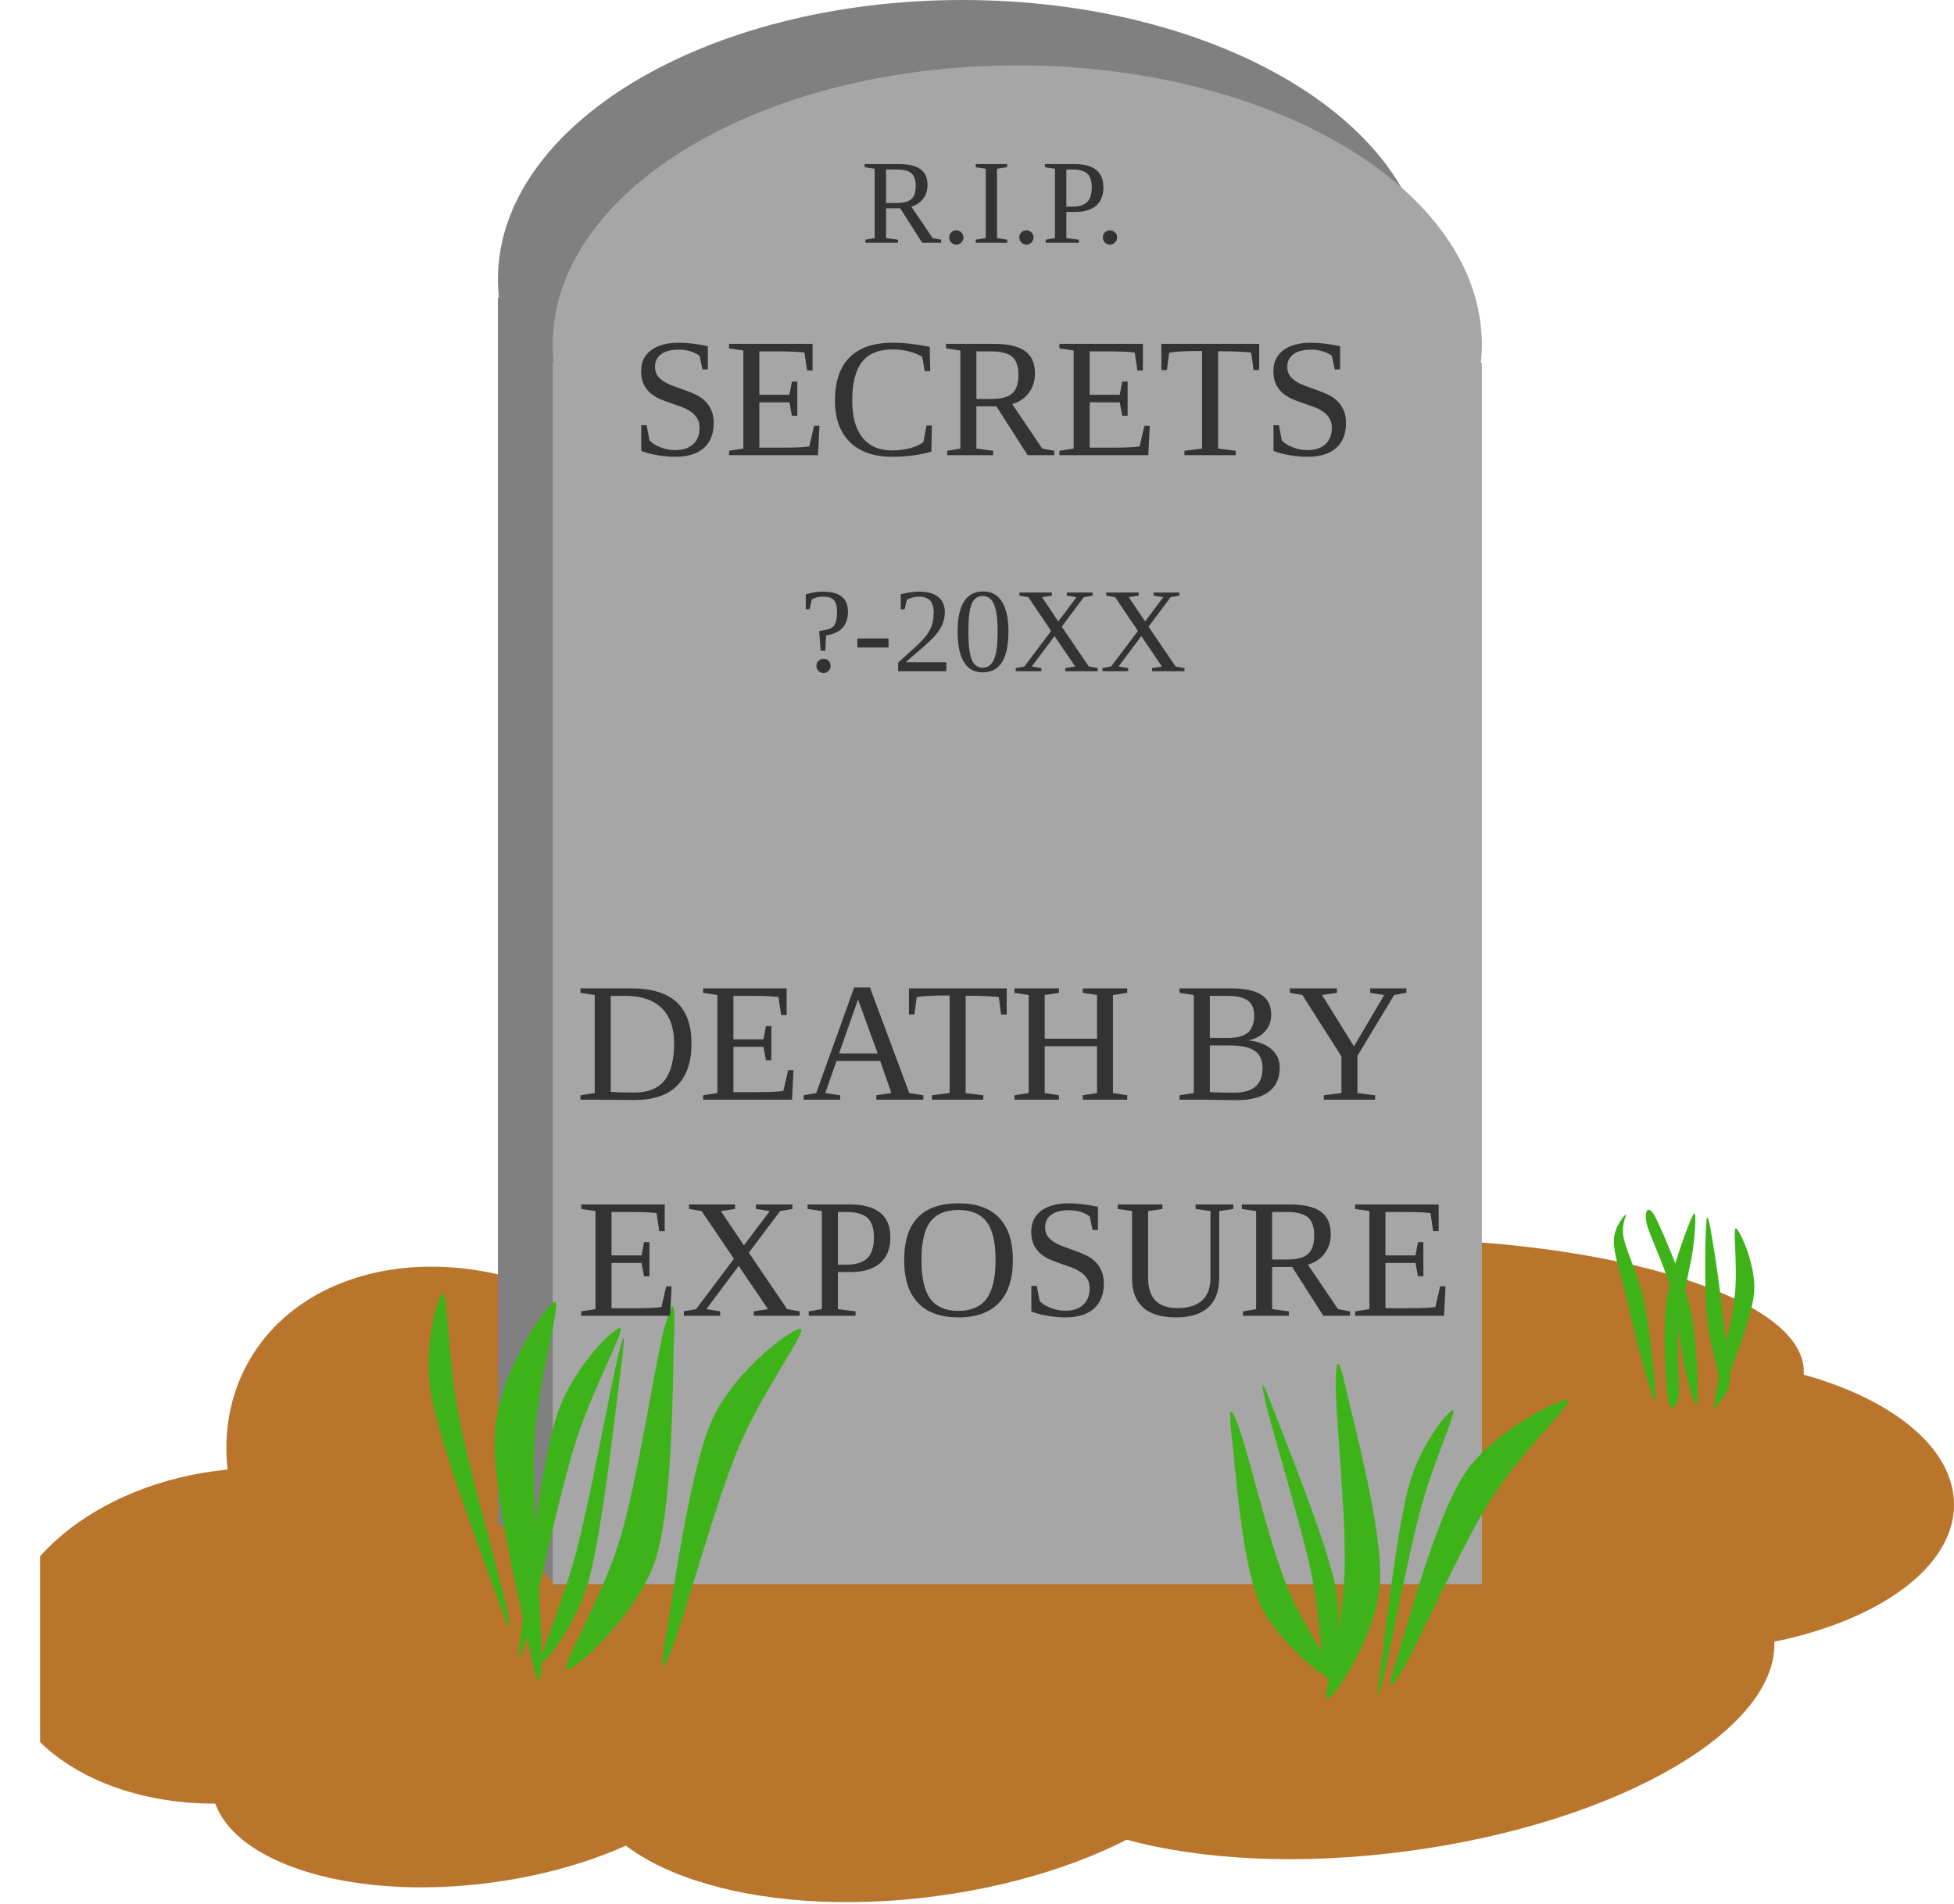
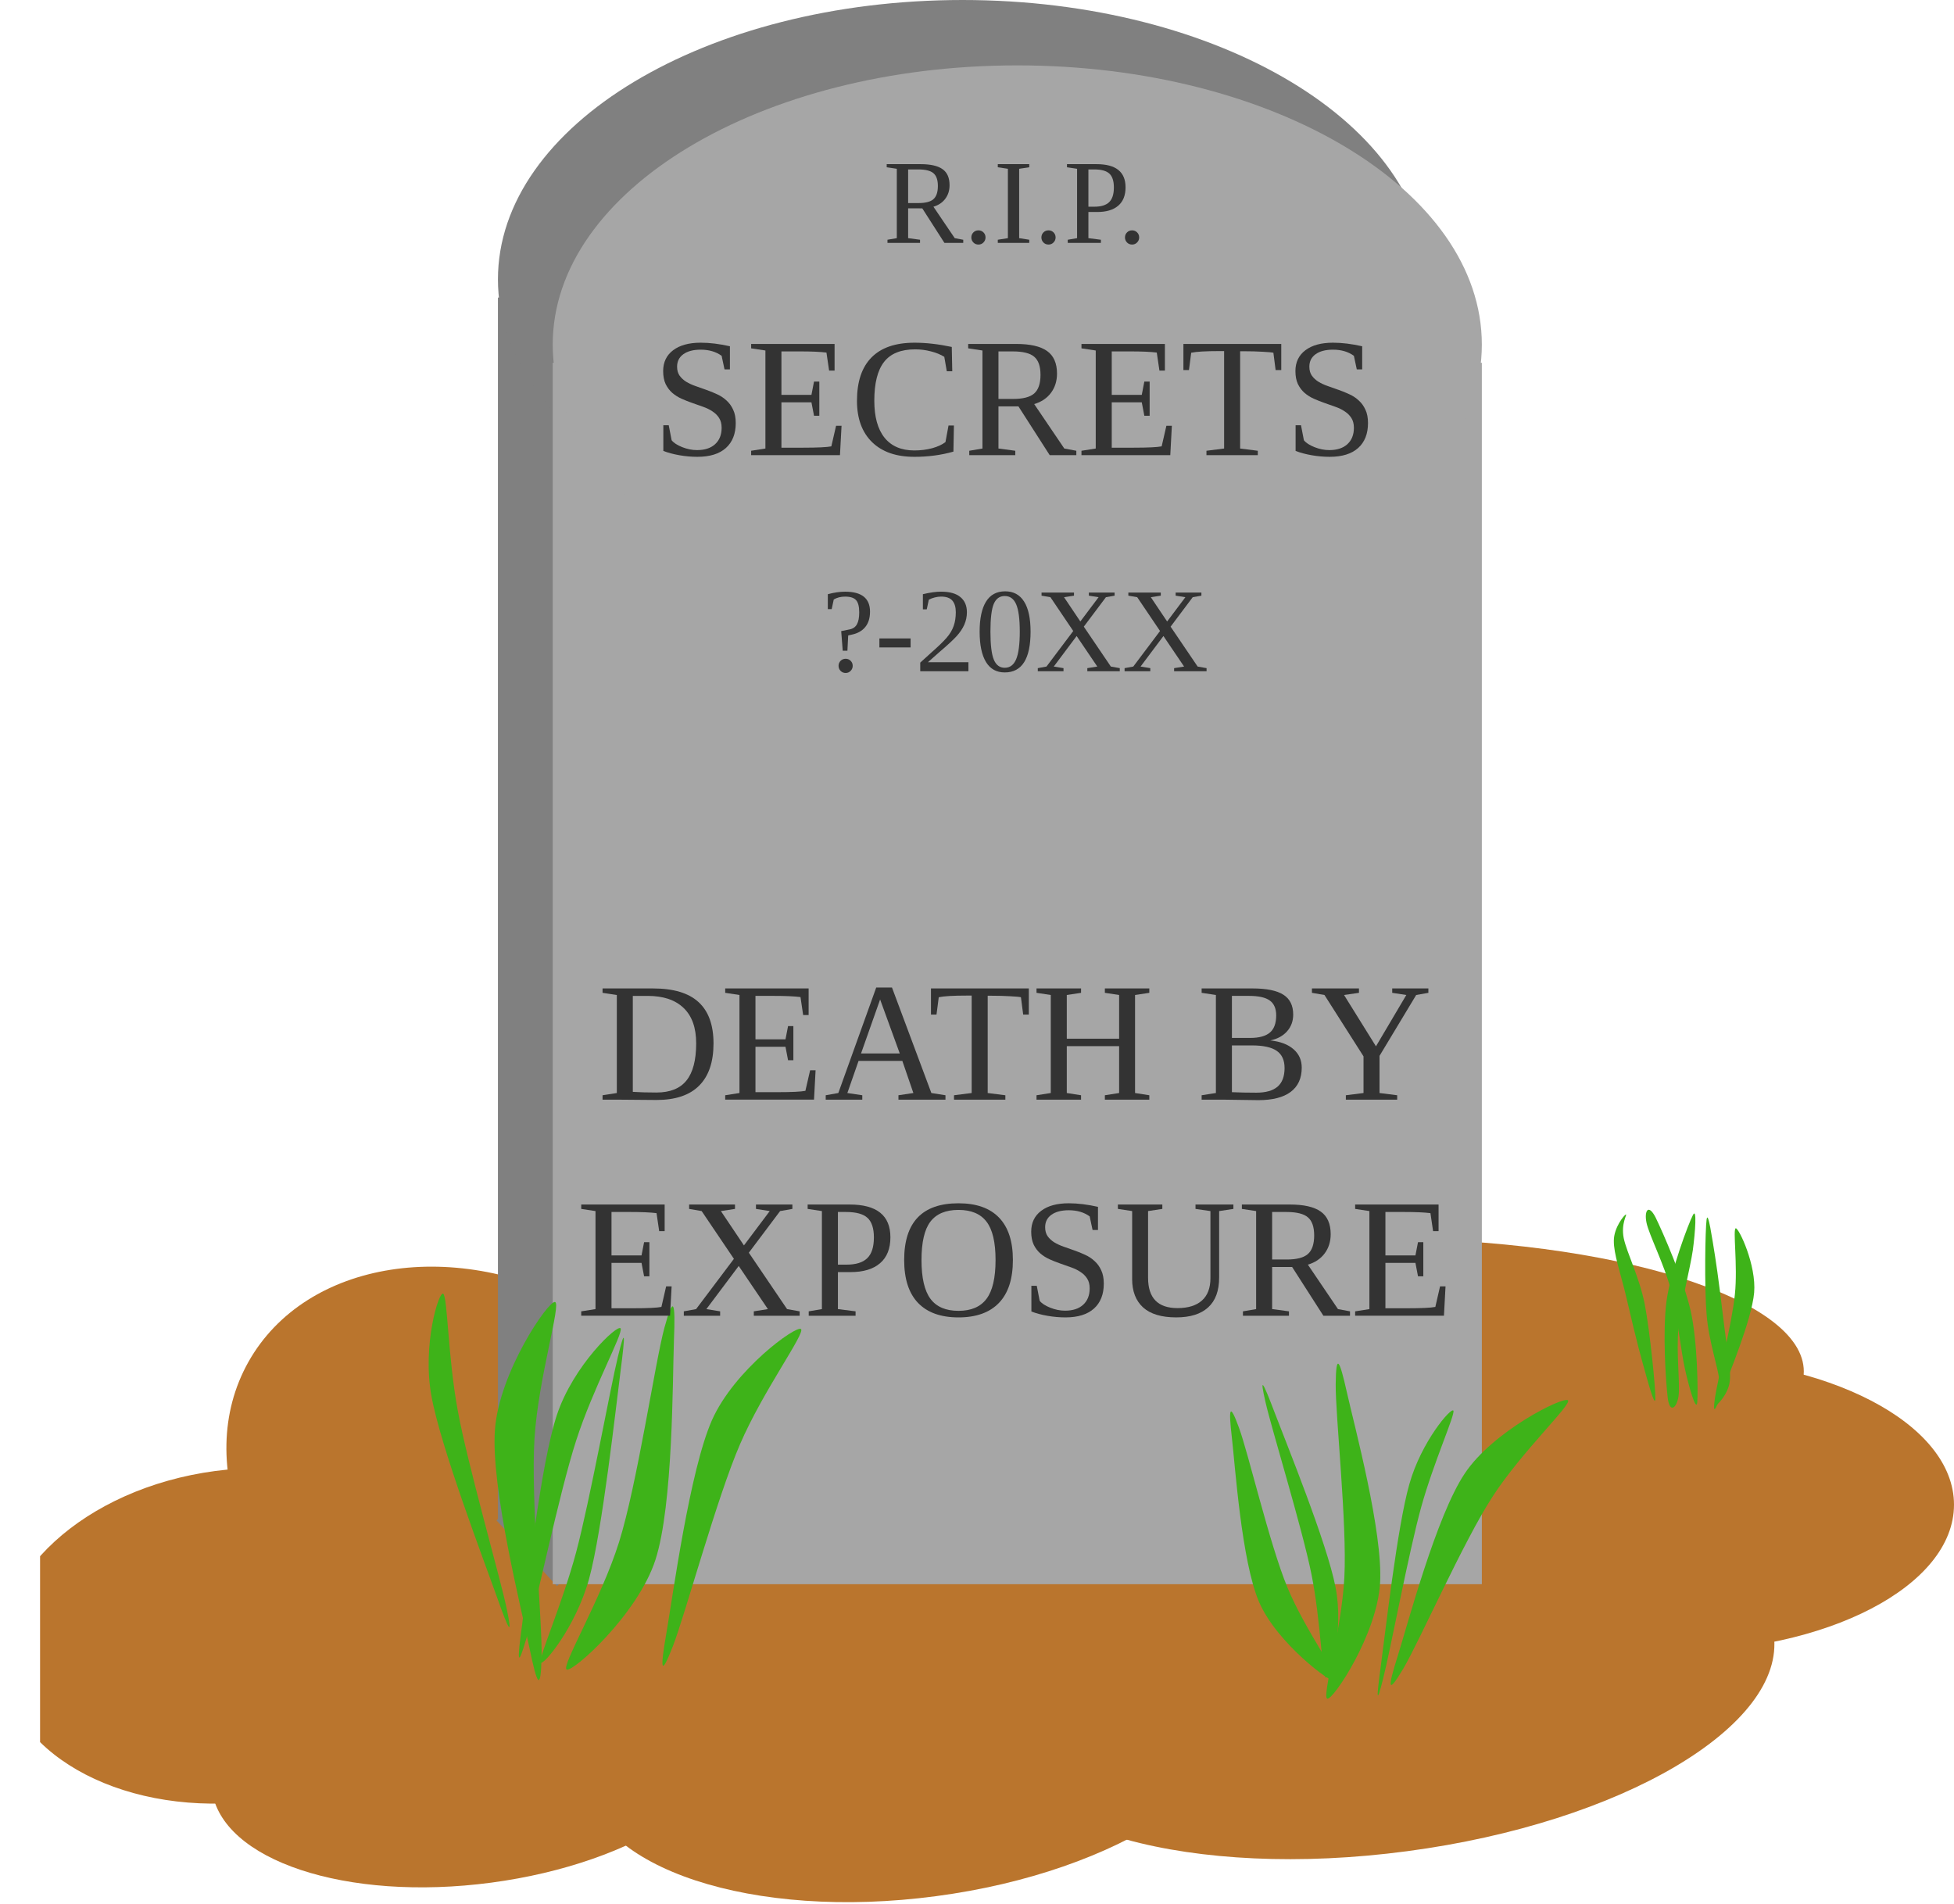
<svg xmlns="http://www.w3.org/2000/svg" width="260.125" height="253.422" viewBox="0 0 243.867 237.583">
  <defs>
    <clipPath id="a">
      <path d="M5.001-2.501h870.199v847.694h-870.199z" />
    </clipPath>
  </defs>
  <g>
    <path d="M111.499 196.651c-22.852 3.041-40.172 14.456-38.696 25.496 1.454 11.04 21.155 17.541 44.006 14.5 22.83-3.019 40.15-14.434 38.696-25.496-1.476-11.04-21.177-17.519-44.006-14.5z" clip-path="url(#a)" fill="#ba752d" fill-rule="evenodd" />
    <path d="M170.142 189.86c-26.795 3.551-47.283 15.658-45.761 27.038 1.5 11.358 24.435 17.709 51.231 14.137 26.795-3.551 47.283-15.658 45.761-27.016-1.5-11.38-24.435-17.709-51.231-14.159z" fill="#ba752d" fill-rule="evenodd" />
    <path d="M31.005 169.968c-7.145 12.725.11 30.412 16.253 39.476 16.121 9.086 34.999 6.131 42.167-6.594 7.168-12.725-.088-30.412-16.231-39.498-16.121-9.086-35.021-6.131-42.189 6.616z" fill="#ba752d" fill-rule="evenodd" />
    <path d="M99.636 148.509c-20.355 3.44-35.264 15.504-33.323 26.927 1.919 11.446 19.98 17.93 40.314 14.489 20.334-3.44 35.264-15.504 33.323-26.927-1.941-11.446-19.981-17.93-40.314-14.489z" fill="#ba752d" fill-rule="evenodd" />
    <path d="M208.515 169.416c-19.54 0-35.374 8.226-35.374 18.371 0 10.145 15.834 18.371 35.374 18.371 19.517 0 35.352-8.226 35.352-18.371 0-10.144-15.835-18.371-35.352-18.371z" fill="#ba752d" fill-rule="evenodd" />
    <path d="M172.039 154.574c-29.309 0-53.083 7.432-53.083 16.584 0 9.174 23.774 16.606 53.083 16.606 29.331 0 53.083-7.432 53.083-16.606 0-9.152-23.752-16.584-53.083-16.584z" fill="#ba752d" fill-rule="evenodd" />
    <path d="M26.858 183.584c-16.263 2.16-28.25 13.134-26.73 24.482 1.498 11.371 15.932 18.819 32.195 16.659 16.285-2.16 28.25-13.112 26.752-24.482-1.521-11.371-15.932-18.819-32.217-16.659z" clip-path="url(#a)" fill="#ba752d" fill-rule="evenodd" />
    <path d="M57.073 203.114c-18.084 2.404-31.801 11.49-30.633 20.267 1.169 8.799 16.783 13.982 34.867 11.578 18.084-2.404 31.801-11.468 30.633-20.267-1.169-8.799-16.783-13.982-34.867-11.578z" fill="#ba752d" fill-rule="evenodd" />
    <path d="M110.663 167.277c-53.767 10.85-94.853 32.088-91.765 47.415 3.11 15.349 49.202 18.988 102.969 8.116 53.767-10.85 94.853-32.066 91.765-47.415-3.11-15.327-49.202-18.966-102.969-8.116z" fill="#ba752d" fill-rule="evenodd" />
    <path d="M100.805 154.023l-38.837 35.727 7.542 8.204 38.837-35.727z" fill="#808080" fill-rule="evenodd" />
    <path d="M62.145 37.138v152.435h115.958v-152.435z" fill="#808080" fill-rule="evenodd" />
    <path d="M120.124 0c-32.022 0-57.979 15.614-57.979 34.867 0 19.253 25.957 34.845 57.979 34.845s57.979-15.592 57.979-34.845-25.957-34.867-57.979-34.867z" fill="#808080" fill-rule="evenodd" />
    <path d="M68.982 45.276v152.435h115.958v-152.435z" fill="#a6a6a6" fill-rule="evenodd" />
    <path d="M126.961 8.16c-32.022 0-57.979 15.592-57.979 34.845s25.957 34.845 57.979 34.845 57.979-15.592 57.979-34.845-25.957-34.845-57.979-34.845z" fill="#a6a6a6" fill-rule="evenodd" />
    <path d="M82.92 165.711c1.147-4.19 1.389-3.286 1.191 1.544-.176 4.83-.088 20.576-2.316 27.435-2.228 6.837-10.321 14.048-11.071 13.673-.75-.353 4.256-8.667 6.528-15.879 2.272-7.234 4.521-22.561 5.668-26.773z" fill="#3eb319" fill-rule="evenodd" />
    <path d="M67.592 206.819c-.11 4.367-.551 3.529-1.522-1.191-.97-4.742-4.83-20.003-4.301-27.192.529-7.19 6.66-16.121 7.498-15.945.816.176-2.073 9.439-2.558 17.003-.485 7.542.993 22.98.882 27.324z" fill="#3eb319" fill-rule="evenodd" />
    <path d="M77.12 169.306c.926-3.793.926-2.845.331 1.786-.595 4.609-2.272 19.87-3.926 25.935-1.676 6.065-5.778 10.983-6.065 10.454-.265-.551 2.713-7.322 4.433-13.717 1.72-6.417 4.301-20.686 5.227-24.457z" fill="#3eb319" fill-rule="evenodd" />
    <path d="M63.203 200.6c.816 3.859.353 3.043-1.213-1.367-1.566-4.411-7.057-18.79-8.16-25.097-1.125-6.285.926-12.99 1.477-12.681.551.331.595 7.984 1.83 14.622 1.213 6.638 5.249 20.664 6.065 24.523z" fill="#3eb319" fill-rule="evenodd" />
    <path d="M65.696 204.482c-1.125 3.837-1.169 2.889-.529-1.764.618-4.653 2.294-20.003 4.345-26.156 2.051-6.153 7.542-11.314 7.939-10.784.397.529-3.441 7.476-5.536 13.982-2.117 6.506-5.094 20.907-6.219 24.722z" fill="#3eb319" fill-rule="evenodd" />
    <path d="M83.978 205.452c-1.522 3.903-1.61 2.977-.794-1.742.816-4.698 2.889-20.157 5.668-26.465 2.801-6.307 10.52-11.865 11.115-11.38.573.507-4.742 7.719-7.609 14.379-2.889 6.66-6.859 21.304-8.38 25.207z" fill="#3eb319" fill-rule="evenodd" />
    <path d="M212.992 152.192c-.176 1.213-.287 8.469 0 11.865.265 3.396 1.455 6.594 1.632 8.491.177 1.897-.772 2.955-.573 2.911.22-.022 1.654-1.456 1.83-3.066.198-1.632-.353-4.08-.662-6.682-.309-2.602-.816-6.704-1.169-8.909-.353-2.183-.882-5.822-1.059-4.609z" fill="#3eb319" fill-rule="evenodd" />
    <path d="M206.596 174.577c.044-1.235-.684-8.469-1.323-11.799-.662-3.352-2.228-6.395-2.624-8.248-.375-1.875.485-3.021.265-2.955-.199.044-1.5 1.632-1.5 3.264-.022 1.632.816 4.014 1.433 6.55.595 2.536 1.544 6.572 2.161 8.711.595 2.139 1.544 5.69 1.588 4.477z" fill="#3eb319" fill-rule="evenodd" />
    <path d="M211.272 151.663c-.551 1.059-2.757 6.903-3.286 10.718-.507 3.793-.088 10.1.154 12.085.243 1.985 1.125 1.257 1.345-.198.221-1.456-.309-5.491 0-8.535.287-3.021 1.456-7.432 1.786-9.704.309-2.294.529-5.425 0-4.367z" fill="#3eb319" fill-rule="evenodd" />
    <path d="M211.823 175.04c.11-1.213.044-7.586-.816-11.424-.86-3.837-3.462-9.792-4.367-11.644-.926-1.83-1.456-.838-1.147.64.309 1.477 2.206 5.204 2.999 8.226.794 3.043 1.279 7.675 1.786 9.968.507 2.316 1.411 5.425 1.544 4.234z" fill="#3eb319" fill-rule="evenodd" />
    <path d="M214.029 174.488c-.287 2.073 0 1.698.816-.485.816-2.205 3.771-9.219 4.08-12.681.287-3.44-1.897-8.05-2.294-8.028-.397.044.265 4.609-.11 8.248-.353 3.617-2.206 10.851-2.492 12.946z" fill="#3eb319" fill-rule="evenodd" />
    <path d="M175.148 208.231c-1.985 3.33-1.985 2.492-.706-1.566 1.279-4.058 4.808-17.444 8.358-22.76 3.529-5.315 12.284-9.637 12.88-9.152.573.463-5.756 6.395-9.395 12.019-3.661 5.624-9.174 18.15-11.137 21.458z" fill="#3eb319" fill-rule="evenodd" />
    <path d="M166.701 172.724c.044-3.859.463-3.132 1.389 1.014.926 4.146 4.543 17.511 4.146 23.884-.397 6.373-5.822 14.511-6.572 14.379-.75-.132 1.764-8.424 2.117-15.129.353-6.704-1.125-20.289-1.081-24.149z" fill="#3eb319" fill-rule="evenodd" />
    <path d="M172.612 209.532c-.838 3.33-.838 2.492-.287-1.566.551-4.058 2.051-17.444 3.573-22.759 1.499-5.315 5.249-9.638 5.491-9.152.243.463-2.448 6.396-4.014 12.019-1.566 5.646-3.903 18.15-4.764 21.458z" fill="#3eb319" fill-rule="evenodd" />
    <path d="M157.946 175.018c-.772-3.374-.353-2.646 1.103 1.191 1.456 3.837 6.572 16.364 7.631 21.877 1.081 5.536-.706 11.534-1.213 11.269-.485-.265-.618-7.035-1.786-12.857-1.169-5.822-4.962-18.084-5.734-21.48z" fill="#3eb319" fill-rule="evenodd" />
    <path d="M154.616 178.149c-1.147-3.132-1.301-2.448-.882 1.191.419 3.617 1.213 15.482 3.396 20.576 2.183 5.116 9.108 10.299 9.704 10.012.595-.309-3.926-6.418-6.153-11.799-2.227-5.359-4.896-16.849-6.065-19.98z" fill="#3eb319" fill-rule="evenodd" />
-     <text style="line-height:1.25;text-align:center" x="348.992" y="411.427" font-size="21.197" font-family="sans-serif" text-anchor="middle" fill="#333" transform="translate(-222.295 -381.119)">
-       <tspan style="-inkscape-font-specification:'Liberation Serif';text-align:center" x="348.992" y="411.427" font-size="15" font-family="Liberation Serif" text-anchor="middle" fill="#333">R.I.P.</tspan>
-       <tspan style="-inkscape-font-specification:'Liberation Serif';text-align:center" x="348.992" y="437.924" font-family="Liberation Serif" text-anchor="middle" fill="#333">SECRETS</tspan>
-       <tspan style="-inkscape-font-specification:'Liberation Serif';text-align:center" x="348.992" y="464.893" font-size="15" font-family="Liberation Serif" text-anchor="middle" fill="#333">?-20XX</tspan>
-       <tspan style="-inkscape-font-specification:'Liberation Serif';text-align:center" x="348.992" y="518.358" font-family="Liberation Serif" text-anchor="middle" fill="#333">DEATH BY</tspan>
-       <tspan style="-inkscape-font-specification:'Liberation Serif';text-align:center" x="348.992" y="545.326" font-family="Liberation Serif" text-anchor="middle" fill="#333">EXPOSURE</tspan>
-     </text>
+     <g style="line-height:1.25;text-align:center" font-size="21.197" text-anchor="middle" fill="#333" font-family="Liberation Serif">
+       <path d="M113.338 26.001v3.721l1.487.198v.388h-4.065v-.388l1.165-.198v-8.657l-1.26-.19v-.388h4.241q1.846 0 2.725.623t.879 2q0 .981-.535 1.699-.535.71-1.479.989l2.659 3.926 1.062.198v.388h-2.351l-2.761-4.307zm3.713-2.791q0-1.121-.549-1.589-.542-.476-1.912-.476h-1.252v4.197h1.296q1.311 0 1.86-.483.557-.491.557-1.648z" style="-inkscape-font-specification:'Liberation Serif'" font-size="15" />
+       <path d="M122.998 29.634q0 .359-.256.623-.249.264-.63.264t-.637-.264q-.249-.264-.249-.623 0-.374.256-.63t.63-.256q.374 0 .63.256t.256.63z" style="-inkscape-font-specification:'Liberation Serif'" font-size="15" />
+       <path d="M127.195 29.722l1.26.198v.388h-3.926v-.388l1.26-.198v-8.657l-1.26-.19v-.388h3.926v.388l-1.26.19z" style="-inkscape-font-specification:'Liberation Serif'" font-size="15" />
+       <path d="M131.743 29.634q0 .359-.256.623-.249.264-.63.264t-.637-.264q-.249-.264-.249-.623 0-.374.256-.63t.63-.256q.374 0 .63.256t.256.63z" style="-inkscape-font-specification:'Liberation Serif'" font-size="15" />
+       <path d="M139.016 23.394q0-1.208-.564-1.729-.564-.52-1.897-.52h-.718v4.651h.762q1.238 0 1.824-.564.593-.564.593-1.838zm-3.179 3.062v3.267l1.56.198v.388h-4.138v-.388l1.165-.198v-8.657l-1.26-.19v-.388h3.706q3.604 0 3.604 2.893 0 1.509-.916 2.292-.908.784-2.615.784z" style="-inkscape-font-specification:'Liberation Serif'" font-size="15" />
+       <path d="M142.173 29.634q0 .359-.256.623-.249.264-.63.264t-.637-.264q-.249-.264-.249-.623 0-.374.256-.63t.63-.256q.374 0 .63.256t.256.63z" style="-inkscape-font-specification:'Liberation Serif'" font-size="15" />
+       <path d="M82.787 53.069h.673l.362 1.873q.383.486 1.314.859.942.373 1.853.373 1.449 0 2.256-.735.818-.745.818-2.049 0-.745-.321-1.232-.31-.486-.828-.818-.507-.342-1.159-.569-.652-.238-1.346-.476-.683-.238-1.335-.528-.652-.29-1.17-.735-.507-.445-.828-1.097-.311-.662-.311-1.625 0-1.656 1.242-2.598t3.447-.942q1.677 0 3.643.445v2.888h-.673l-.362-1.697q-1.056-.766-2.608-.766-1.387 0-2.174.569-.776.559-.776 1.553 0 .673.31 1.118.321.445.828.766.518.311 1.17.538.662.228 1.346.476.693.238 1.346.549.662.3 1.17.776.517.466.828 1.149.321.673.321 1.666 0 2.008-1.232 3.115-1.232 1.097-3.55 1.097-1.118 0-2.246-.197t-2.008-.538z" style="-inkscape-font-specification:'Liberation Serif'" />
+       <path d="M93.747 56.256l1.78-.279v-12.234l-1.78-.269v-.549h10.412v3.322h-.683l-.331-2.246q-1.159-.145-3.353-.145h-2.267v5.423h3.747l.321-1.656h.662v4.264h-.662l-.321-1.677h-3.747v5.662h2.732q2.67 0 3.498-.166l.59-2.567h.683l-.197 3.664h-11.085z" style="-inkscape-font-specification:'Liberation Serif'" />
+       <path d="M114.096 57.012q-3.374 0-5.258-1.832-1.884-1.842-1.884-5.154 0-3.581 1.811-5.413 1.811-1.842 5.372-1.842 2.163 0 4.647.528l.062 3.033h-.683l-.311-1.801q-.725-.445-1.687-.683-.952-.248-1.946-.248-2.66 0-3.881 1.563-1.221 1.563-1.221 4.844 0 3.022 1.273 4.616 1.283 1.594 3.726 1.594 1.18 0 2.225-.279 1.045-.29 1.656-.766l.383-2.07h.673l-.062 3.26q-2.277.652-4.896.652z" style="-inkscape-font-specification:'Liberation Serif'" />
+       <path d="M124.611 50.719v5.258l2.101.279v.549h-5.744v-.549l1.646-.279v-12.234l-1.78-.269v-.549h5.993q2.608 0 3.85.88t1.242 2.826q0 1.387-.756 2.401-.756 1.004-2.091 1.397l3.757 5.548 1.501.279v.549h-3.322l-3.902-6.086zm5.247-3.943q0-1.584-.776-2.246-.766-.673-2.701-.673h-1.77v5.931h1.832q1.853 0 2.629-.683.787-.693.787-2.329z" style="-inkscape-font-specification:'Liberation Serif'" />
+       <path d="M134.972 56.256l1.78-.279v-12.234l-1.78-.269v-.549h10.412v3.322h-.683l-.331-2.246q-1.159-.145-3.353-.145h-2.267v5.423h3.747l.321-1.656h.662v4.264h-.662l-.321-1.677h-3.747v5.662h2.732q2.67 0 3.498-.166l.59-2.567h.683l-.197 3.664h-11.085z" style="-inkscape-font-specification:'Liberation Serif'" />
+       <path d="M150.57 56.805v-.549l2.205-.279v-12.161h-.528q-2.619 0-3.581.207l-.279 2.163h-.693v-3.26h12.213v3.26h-.704l-.279-2.163q-.31-.072-1.356-.124-1.045-.062-2.287-.062h-.507v12.141l2.205.279v.549z" style="-inkscape-font-specification:'Liberation Serif'" />
+       <path d="M161.696 53.069h.673l.362 1.873q.383.486 1.314.859.942.373 1.853.373 1.449 0 2.256-.735.818-.745.818-2.049 0-.745-.321-1.232-.31-.486-.828-.818-.507-.342-1.159-.569-.652-.238-1.346-.476-.683-.238-1.335-.528-.652-.29-1.17-.735-.507-.445-.828-1.097-.311-.662-.311-1.625 0-1.656 1.242-2.598t3.447-.942q1.677 0 3.643.445v2.888h-.673l-.362-1.697q-1.056-.766-2.608-.766-1.387 0-2.174.569-.776.559-.776 1.553 0 .673.31 1.118.321.445.828.766.518.311 1.17.538.662.228 1.346.476.693.238 1.346.549.662.3 1.17.776.517.466.828 1.149.321.673.321 1.666 0 2.008-1.232 3.115-1.232 1.097-3.55 1.097-1.118 0-2.246-.197t-2.008-.538z" style="-inkscape-font-specification:'Liberation Serif'" />
+       <path d="M105.761 81.211h-.586l-.19-2.446 1.047-.212q.63-.125.916-.637.286-.513.286-1.494 0-1.077-.388-1.516-.388-.447-1.37-.447-.82 0-1.421.359l-.256 1.201h-.483v-1.86q1.157-.315 2.161-.315 3.105 0 3.105 2.49 0 1.194-.593 1.919-.586.725-1.714.959l-.417.095zm.659 1.89q0 .359-.256.623-.249.264-.623.264-.381 0-.637-.264-.249-.264-.249-.623 0-.374.256-.63t.63-.256q.366 0 .623.256.256.249.256.63z" style="-inkscape-font-specification:'Liberation Serif'" font-size="15" />
+       <path d="M109.752 80.8v-1.121h3.896v1.121z" style="-inkscape-font-specification:'Liberation Serif'" font-size="15" />
+       <path d="M120.863 83.774h-6.013v-1.077l1.362-1.238q1.311-1.15 1.926-1.86.615-.71.879-1.465.271-.754.271-1.729 0-.952-.432-1.45t-1.414-.498q-.388 0-.798.11-.41.103-.725.278l-.256 1.201h-.483v-1.89q1.333-.315 2.263-.315 1.611 0 2.417.674.813.667.813 1.89 0 .82-.322 1.553-.315.725-.974 1.45-.659.718-2.183 2.014-.652.557-1.384 1.223h5.054z" style="-inkscape-font-specification:'Liberation Serif'" font-size="15" />
+       <path d="M128.62 78.823q0 5.098-3.223 5.098-1.553 0-2.344-1.304-.791-1.304-.791-3.794 0-2.439.791-3.728.791-1.296 2.402-1.296 1.553 0 2.358 1.282.806 1.274.806 3.743zm-1.348 0q0-2.358-.447-3.398t-1.428-1.04q-.952 0-1.37.981-.417.981-.417 3.457 0 2.49.425 3.508.425 1.011 1.362 1.011.967 0 1.421-1.062.454-1.069.454-3.457z" style="-inkscape-font-specification:'Liberation Serif'" font-size="15" />
+       <path d="M131.513 83.188l1.216.198v.388h-3.208v-.388l1.084-.198 3.34-4.438-2.849-4.219-1.106-.19v-.388h4.05v.388l-1.245.19 2.036 3.032 2.278-3.032-1.216-.19v-.388h3.215v.388l-1.084.19-2.761 3.677 3.376 4.98 1.113.198v.388h-4.05v-.388l1.245-.198-2.578-3.809z" style="-inkscape-font-specification:'Liberation Serif'" font-size="15" />
+       <path d="M142.345 83.188l1.216.198v.388h-3.208v-.388l1.084-.198 3.34-4.438-2.849-4.219-1.106-.19v-.388h4.05v.388l-1.245.19 2.036 3.032 2.278-3.032-1.216-.19v-.388h3.215v.388l-1.084.19-2.761 3.677 3.376 4.98 1.113.198v.388h-4.05v-.388l1.245-.198-2.578-3.809z" style="-inkscape-font-specification:'Liberation Serif'" font-size="15" />
+       <path d="M86.885 130.201q0-2.908-1.573-4.409-1.563-1.501-4.471-1.501h-1.863v11.975q1.242.083 2.95.083 2.546 0 3.747-1.501 1.211-1.501 1.211-4.647zm-5.382-6.841q3.84 0 5.693 1.718 1.853 1.708 1.853 5.144 0 3.478-1.791 5.268-1.78 1.791-5.33 1.791l-4.947-.041h-1.78v-.549l1.78-.279v-12.234l-1.78-.269v-.549z" style="-inkscape-font-specification:'Liberation Serif'" />
+       <path d="M90.508 136.69l1.78-.279v-12.234l-1.78-.269v-.549h10.412v3.322h-.683l-.331-2.246q-1.159-.145-3.353-.145h-2.267v5.423h3.747l.321-1.656h.662v4.264h-.662l-.321-1.677h-3.747v5.662h2.732q2.67 0 3.498-.166l.59-2.567h.683l-.197 3.664h-11.085z" style="-inkscape-font-specification:'Liberation Serif'" />
+       <path d="M107.617 136.69v.549h-4.564v-.549l1.573-.279 4.73-13.165h1.967l4.916 13.165 1.76.279v.549h-5.869v-.549l1.863-.279-1.377-4.005h-5.465l-1.397 4.005zm2.225-11.954l-2.381 6.738h4.833z" style="-inkscape-font-specification:'Liberation Serif'" />
+       <path d="M119.064 137.239v-.549l2.205-.279v-12.161h-.528q-2.619 0-3.581.207l-.279 2.163h-.693v-3.26h12.213v3.26h-.704l-.279-2.163q-.31-.072-1.356-.124-1.045-.062-2.287-.062h-.507v12.141l2.205.279v.549z" style="-inkscape-font-specification:'Liberation Serif'" />
+       <path d="M129.362 137.239v-.549l1.78-.279v-12.234l-1.78-.269v-.549h5.558v.549l-1.78.269v5.455h6.531v-5.455l-1.78-.269v-.549h5.548v.549l-1.78.269v12.234l1.78.279v.549h-5.548v-.549l1.78-.279v-5.848h-6.531v5.848l1.78.279v.549z" style="-inkscape-font-specification:'Liberation Serif'" />
+       <path d="M159.274 126.723q0-1.273-.797-1.853-.797-.58-2.588-.58h-2.142v5.247h2.267q1.677 0 2.463-.662.797-.662.797-2.153zm1.045 6.562q0-1.459-.973-2.132-.973-.683-3.115-.683h-2.484v5.837q1.428.062 3.043.062 1.77 0 2.65-.745.88-.756.88-2.339zm-10.35 3.954v-.549l1.78-.279v-12.234l-1.78-.269v-.549h6.345q2.639 0 3.861.787 1.221.776 1.221 2.474 0 1.221-.756 2.08-.745.859-2.101 1.149 1.873.197 2.898 1.097 1.025.89 1.025 2.298 0 1.998-1.387 3.033-1.377 1.025-4.026 1.025l-4.43-.062z" style="-inkscape-font-specification:'Liberation Serif'" />
+       <path d="M172.17 131.774v4.637l2.205.279v.549h-6.407v-.549l2.205-.279v-4.575l-4.875-7.659-1.563-.269v-.549h5.869v.549l-1.863.269 3.985 6.407 3.788-6.407-1.76-.269v-.549h4.513v.549l-1.521.269z" style="-inkscape-font-specification:'Liberation Serif'" />
+       <path d="M72.54 163.658l1.78-.279v-12.234l-1.78-.269v-.549h10.412v3.322h-.683l-.331-2.246q-1.159-.145-3.353-.145h-2.267v5.423h3.747l.321-1.656h.662v4.264h-.662l-.321-1.677h-3.747v5.662h2.732q2.67 0 3.498-.166l.59-2.567h.683l-.197 3.664h-11.085z" style="-inkscape-font-specification:'Liberation Serif'" />
+       <path d="M88.158 163.379l1.718.279v.549h-4.533v-.549l1.532-.279 4.72-6.272-4.026-5.962-1.563-.269v-.549h5.724v.549l-1.76.269 2.877 4.285 3.219-4.285-1.718-.269v-.549h4.544v.549l-1.532.269-3.902 5.196 4.771 7.038 1.573.279v.549h-5.724v-.549l1.76-.279-3.643-5.382z" style="-inkscape-font-specification:'Liberation Serif'" />
+       <path d="M109.066 154.437q0-1.708-.797-2.443-.797-.735-2.681-.735h-1.014v6.572h1.076q1.749 0 2.577-.797.838-.797.838-2.598zm-4.492 4.326v4.616l2.205.279v.549h-5.848v-.549l1.646-.279v-12.234l-1.78-.269v-.549h5.237q5.092 0 5.092 4.088 0 2.132-1.294 3.24-1.283 1.107-3.695 1.107z" style="-inkscape-font-specification:'Liberation Serif'" />
+       <path d="M115.007 157.252q0 3.343 1.118 4.844 1.118 1.501 3.498 1.501 2.37 0 3.498-1.501 1.128-1.501 1.128-4.844 0-3.322-1.128-4.782-1.118-1.47-3.498-1.47-2.391 0-3.509 1.47-1.107 1.459-1.107 4.782zm-2.163 0q0-7.079 6.779-7.079 3.353 0 5.072 1.801 1.718 1.791 1.718 5.279 0 3.54-1.739 5.351t-5.051 1.811q-3.302 0-5.04-1.801-1.739-1.811-1.739-5.361z" style="-inkscape-font-specification:'Liberation Serif'" />
+       <path d="M128.72 160.471h.673l.362 1.873q.383.486 1.314.859.942.373 1.853.373 1.449 0 2.256-.735.818-.745.818-2.049 0-.745-.321-1.232-.31-.486-.828-.818-.507-.342-1.159-.569-.652-.238-1.346-.476-.683-.238-1.335-.528-.652-.29-1.17-.735-.507-.445-.828-1.097-.31-.662-.31-1.625 0-1.656 1.242-2.598t3.447-.942q1.677 0 3.643.445v2.888h-.673l-.362-1.697q-1.056-.766-2.608-.766-1.387 0-2.174.569-.776.559-.776 1.553 0 .673.311 1.118.321.445.828.766.518.311 1.17.538.662.228 1.346.476.693.238 1.346.549.662.3 1.17.776.518.466.828 1.149.321.673.321 1.666 0 2.008-1.232 3.115-1.232 1.097-3.55 1.097-1.118 0-2.246-.197t-2.008-.538z" style="-inkscape-font-specification:'Liberation Serif'" />
+       <path d="M151.066 151.145l-1.863-.269v-.549h4.73v.549l-1.78.269v8.29q0 2.494-1.377 3.736-1.366 1.242-3.974 1.242-2.763 0-4.14-1.242-1.366-1.252-1.366-3.54v-8.487l-1.78-.269v-.549h5.548v.549l-1.78.269v8.332q0 3.778 3.674 3.778 1.987 0 3.043-.942 1.066-.942 1.066-2.795z" style="-inkscape-font-specification:'Liberation Serif'" />
+       <path d="M158.767 158.121v5.258l2.101.279v.549h-5.744v-.549l1.646-.279v-12.234l-1.78-.269v-.549h5.993q2.608 0 3.85.88t1.242 2.826q0 1.387-.756 2.401-.756 1.004-2.091 1.397l3.757 5.548 1.501.279v.549h-3.322l-3.902-6.086zm5.247-3.943q0-1.584-.776-2.246-.766-.673-2.701-.673h-1.77v5.931h1.832q1.853 0 2.629-.683.787-.693.787-2.329z" style="-inkscape-font-specification:'Liberation Serif'" />
+       <path d="M169.127 163.658l1.78-.279v-12.234l-1.78-.269v-.549h10.412v3.322h-.683l-.331-2.246q-1.159-.145-3.353-.145h-2.267v5.423h3.747l.321-1.656h.662v4.264h-.662l-.321-1.677h-3.747v5.662h2.732q2.67 0 3.498-.166l.59-2.567h.683l-.197 3.664h-11.085z" style="-inkscape-font-specification:'Liberation Serif'" />
+     </g>
  </g>
</svg>
